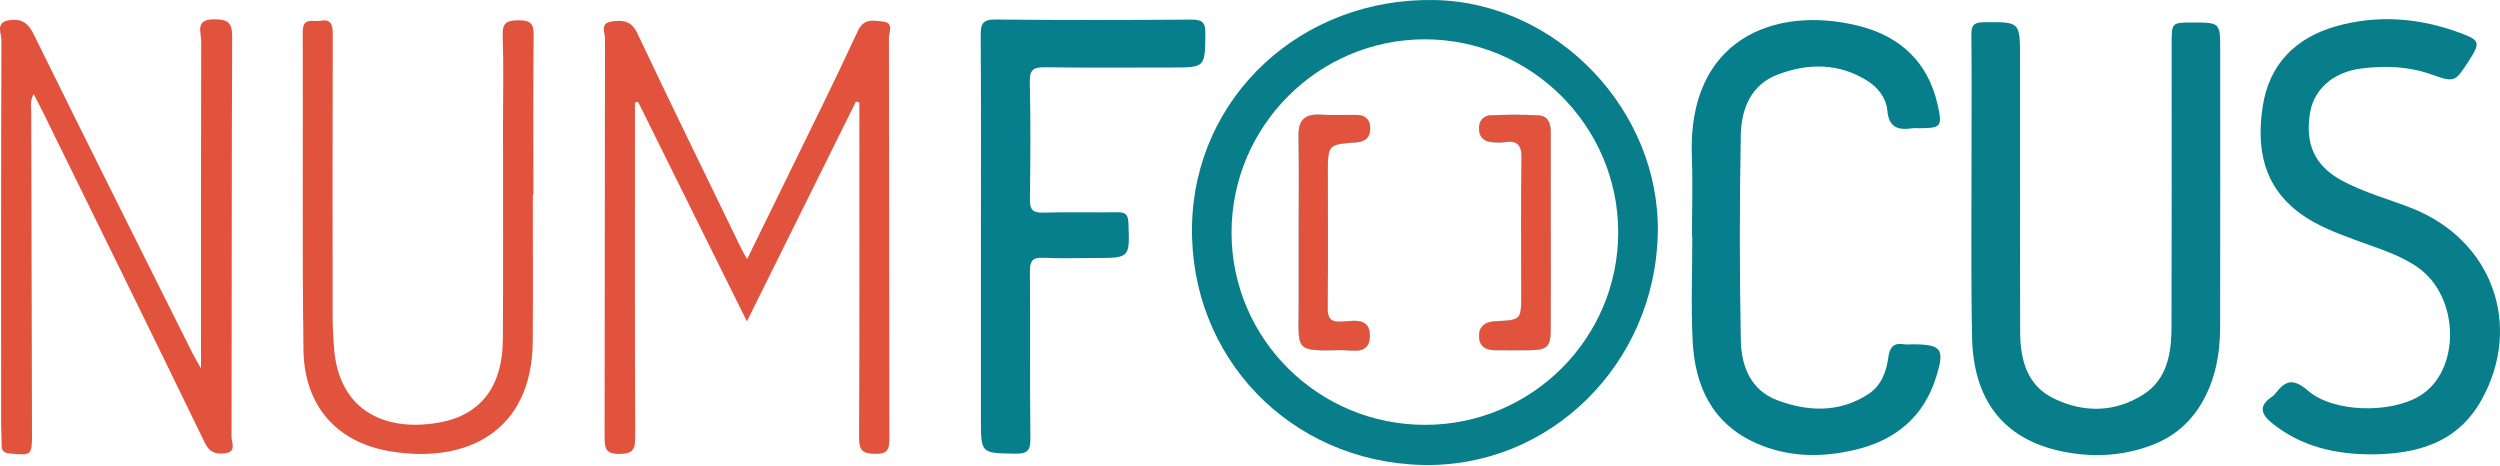
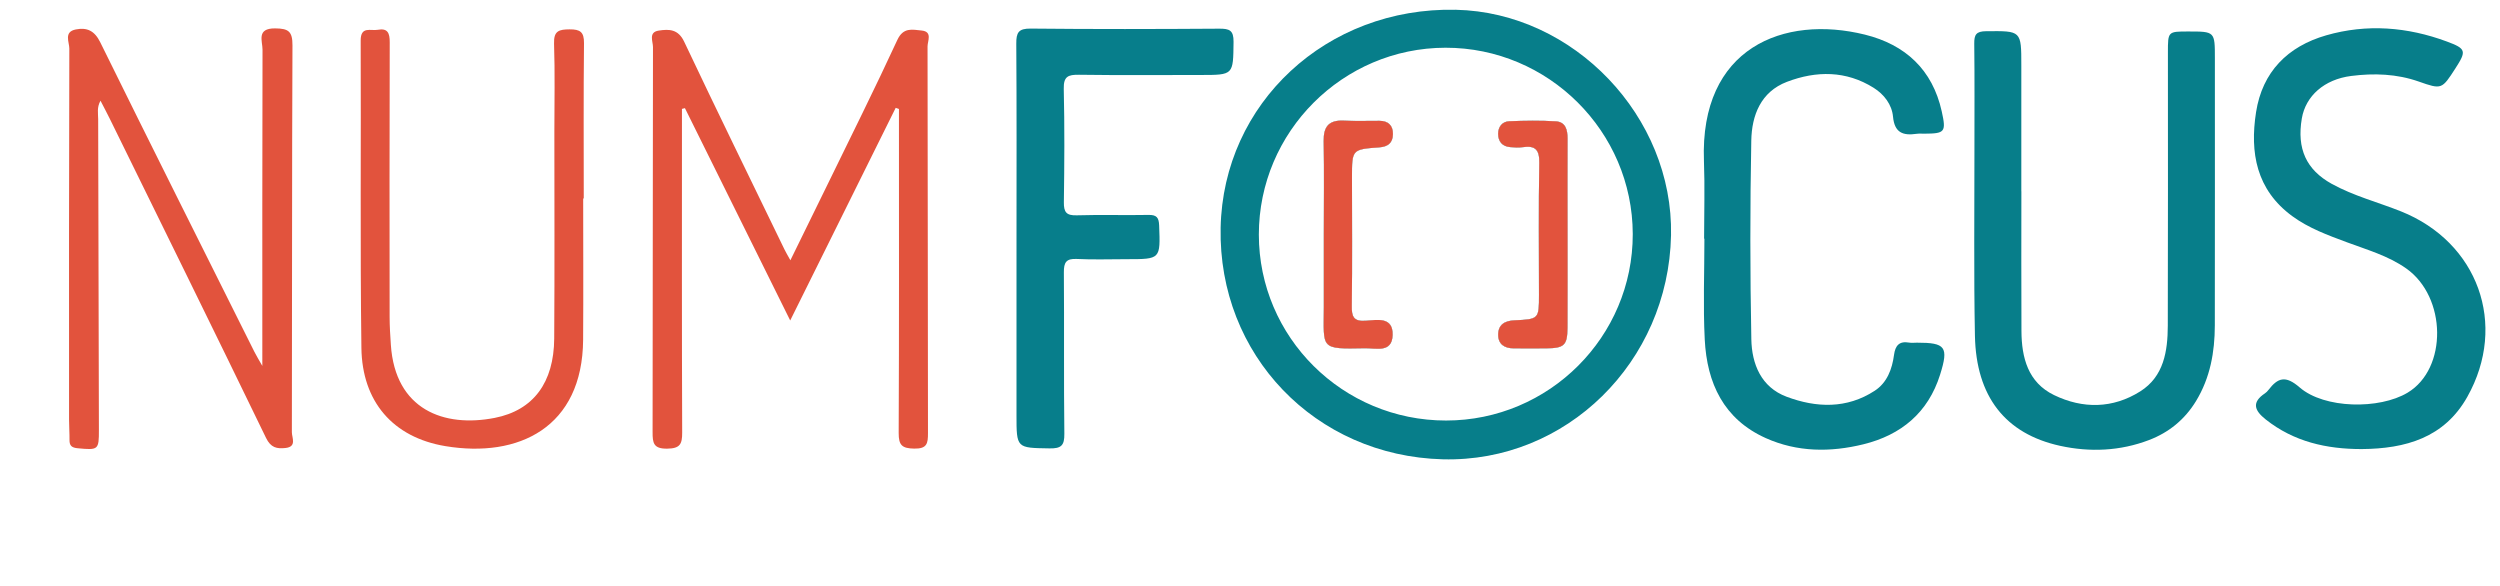
- <svg xmlns="http://www.w3.org/2000/svg" version="1.1" id="Layer_1" x="0px" y="0px" viewBox="0 0 498.001 92.633" xml:space="preserve" width="498.001" height="92.633">
+ <svg xmlns="http://www.w3.org/2000/svg" version="1.1" id="Layer_1" x="0px" y="0px" viewBox="0 0 515.001 120.633" xml:space="preserve" width="515.001" height="120.633">
  <defs id="defs128">
	
	
	
	
	
	
	
	
	
	
	
	
	
	
	
	
	
	
	
	
	
	
	
	
	
	
	
	
	
	
	
	
	
	
	
	
	
</defs>
  <g id="g92" transform="translate(-250.9994,-429.7239)">
</g>
-   <path style="fill:#077e8a" d="m 264.509,34.464 c 0,8.839 0.083,17.689 -0.042,26.528 -0.042,2.267 0.385,3.276 2.932,3.078 2.298,-0.166 5.574,-0.863 5.48,2.922 -0.094,3.775 -3.421,2.704 -5.678,2.745 -9.38,0.187 -8.517,0.198 -8.496,-8.455 0.01,-5.002 0,-10.014 0,-15.027 0,-6.385 0.083,-12.781 -0.031,-19.176 -0.052,-2.964 1.04,-4.368 4.108,-4.232 2.454,0.125 4.908,0.031 7.373,0.042 1.83,0 2.818,0.967 2.787,2.745 -0.021,1.768 -0.998,2.6 -2.839,2.725 -5.594,0.406 -5.594,0.458 -5.594,6.105 z" id="path92" />
-   <path style="fill:#077e8a" d="m 308.914,46.34 c 0,6.385 0.021,12.781 -0.01,19.166 -0.021,3.619 -0.666,4.222 -4.368,4.253 -2.236,0.021 -4.482,0.01 -6.728,0 -1.862,0 -3.172,-0.832 -3.182,-2.766 -0.021,-2.08 1.3,-2.912 3.328,-3.005 5.075,-0.229 5.075,-0.281 5.075,-5.252 0,-9.058 -0.104,-18.116 0.062,-27.163 0.052,-2.724 -0.811,-3.64 -3.411,-3.255 -0.842,0.125 -1.716,0.062 -2.569,-0.01 -1.653,-0.135 -2.496,-1.175 -2.496,-2.745 0,-1.445 0.853,-2.537 2.309,-2.589 3.203,-0.125 6.416,-0.177 9.599,0.021 1.997,0.135 2.402,1.768 2.392,3.536 -0.022,6.602 -0.012,13.206 -0.001,19.809 z" id="path93" />
-   <path style="fill:#077e8a" d="m 285.88,0.012 c -26.58,-0.572 -47.92,19.218 -48.429,44.925 -0.52,26.164 19.478,46.994 45.767,47.68 25.416,0.666 46.474,-19.998 47.015,-46.141 0.498,-24.439 -20.019,-45.944 -44.353,-46.464 z m -1.987,84.618 c -21.298,0 -38.56,-17.138 -38.571,-38.3 0,-21.173 17.273,-38.467 38.456,-38.498 21.183,-0.021 38.529,17.242 38.571,38.383 0.032,21.163 -17.231,38.405 -38.456,38.415 z" id="path94" />
-   <path style="fill:#077e8a" d="m 402.405,37.411 c 0,9.598 -0.039,19.197 0.015,28.795 0.031,5.481 1.343,10.575 6.715,13.18 5.925,2.874 12.116,2.798 17.755,-0.76 4.872,-3.075 5.659,-8.299 5.676,-13.543 0.062,-18.77 0.024,-37.541 0.025,-56.311 0,-4.284 0.001,-4.284 4.169,-4.285 5.506,-0.001 5.506,-0.001 5.506,5.499 0,18.344 0.018,36.687 -0.011,55.031 -0.009,5.502 -0.949,10.798 -3.875,15.605 -2.309,3.793 -5.584,6.464 -9.676,8.026 -5.951,2.271 -12.178,2.54 -18.314,1.194 -11.318,-2.484 -17.309,-10.172 -17.553,-22.677 -0.25,-12.793 -0.09,-25.594 -0.103,-38.392 -0.007,-7.252 0.053,-14.505 -0.037,-21.756 -0.023,-1.865 0.378,-2.57 2.45,-2.588 7.247,-0.063 7.246,-0.155 7.246,7.065 0,8.639 0,17.277 0,25.916 0.002,10e-4 0.007,10e-4 0.012,10e-4 z" id="path95" />
-   <path style="fill:#e2533d" d="m 148.82,51.618 c 2.7,-5.507 5.224,-10.625 7.723,-15.756 4.801,-9.856 9.707,-19.665 14.3,-29.617 1.237,-2.681 3.105,-2.143 5.005,-1.958 2.301,0.225 1.224,2.162 1.227,3.276 0.066,26.549 0.031,53.099 0.089,79.648 0.005,2.137 -0.179,3.251 -2.843,3.202 -2.517,-0.046 -3.205,-0.707 -3.193,-3.222 0.099,-21.218 0.056,-42.436 0.056,-63.655 0,-1.03 0,-2.06 0,-3.089 -0.224,-0.077 -0.447,-0.154 -0.671,-0.232 -7.133,14.378 -14.266,28.757 -21.731,43.805 -7.438,-15.003 -14.562,-29.373 -21.686,-43.742 -0.205,0.051 -0.41,0.103 -0.614,0.154 0,1.222 0,2.443 0,3.665 0,21.005 -0.034,42.01 0.047,63.015 0.009,2.37 -0.43,3.278 -3.093,3.312 -2.83,0.036 -3.007,-1.181 -3.002,-3.405 0.054,-26.443 0.021,-52.886 0.08,-79.329 0.003,-1.163 -0.98,-3.06 1.182,-3.388 2.103,-0.319 4.003,-0.339 5.241,2.279 6.782,14.335 13.765,28.576 20.684,42.847 0.273,0.563 0.6,1.099 1.199,2.19 z" id="path96" />
-   <path style="fill:#077e8a" d="m 472.515,90.509 c -7.243,0.007 -13.98,-1.504 -19.794,-6.115 -2.308,-1.83 -2.935,-3.513 -0.122,-5.378 0.262,-0.174 0.494,-0.418 0.687,-0.669 1.96,-2.553 3.529,-3.067 6.449,-0.535 5.084,4.407 16.405,4.566 22.226,1.083 8.252,-4.936 8.082,-19.714 -0.292,-25.603 -3.722,-2.618 -8.064,-3.838 -12.253,-5.401 -3.9,-1.455 -7.811,-2.875 -11.213,-5.369 -7.415,-5.436 -8.751,-13.091 -7.454,-21.416 1.292,-8.293 6.503,-13.542 14.454,-15.83 8.367,-2.407 16.726,-1.733 24.857,1.28 3.996,1.48 4.064,1.956 1.736,5.558 -2.771,4.288 -2.795,4.354 -7.516,2.692 -4.562,-1.606 -9.235,-1.756 -13.934,-1.159 -5.553,0.706 -9.381,4.123 -10.169,8.752 -1.061,6.231 0.91,10.569 6.15,13.468 4.508,2.494 9.508,3.773 14.259,5.67 15.868,6.333 22.042,23.303 13.691,38.198 -4.744,8.459 -12.753,10.705 -21.762,10.774 z" id="path97" />
-   <path style="fill:#077e8b" d="m 337.044,47.163 c 0,-5.332 0.172,-10.67 -0.03,-15.994 -0.886,-23.381 16.481,-30.162 33.159,-26.036 8.319,2.058 13.915,7.212 15.82,15.788 0.956,4.306 0.659,4.59 -3.568,4.617 -0.535,0.004 -1.078,-0.047 -1.603,0.028 -2.784,0.401 -4.554,-0.193 -4.86,-3.534 -0.229,-2.492 -1.842,-4.596 -3.992,-5.944 -5.69,-3.567 -11.8,-3.531 -17.843,-1.237 -5.422,2.058 -7.263,6.928 -7.361,12.103 -0.26,13.643 -0.255,27.297 0.01,40.94 0.098,5.077 1.997,9.861 7.271,11.836 6.121,2.292 12.388,2.52 18.144,-1.234 2.55,-1.664 3.587,-4.448 3.978,-7.387 0.254,-1.913 1.069,-2.895 3.12,-2.532 0.518,0.092 1.067,0.014 1.602,0.014 5.887,-0.001 6.576,0.848 4.764,6.606 -2.454,7.796 -8.001,12.413 -15.798,14.328 -6.79,1.668 -13.613,1.632 -20.096,-1.272 -8.71,-3.902 -12.131,-11.364 -12.583,-20.302 -0.349,-6.913 -0.07,-13.858 -0.07,-20.789 -0.022,10e-4 -0.043,10e-4 -0.064,10e-4 z" id="path98" />
-   <path style="fill:#e2533d" d="m 40.04,73.382 c 0,-22.07 -0.022,-43.605 0.04,-65.139 0.005,-1.783 -1.314,-4.426 2.605,-4.395 2.769,0.022 3.577,0.633 3.564,3.517 -0.123,26.559 -0.058,53.119 -0.124,79.679 -0.003,1.106 1.075,2.989 -1.318,3.243 -1.784,0.19 -3.022,-0.049 -4.008,-2.084 -10.633,-21.949 -21.422,-43.823 -32.172,-65.716 -0.561,-1.143 -1.164,-2.267 -1.923,-3.743 -0.785,1.391 -0.481,2.639 -0.48,3.789 0.032,21.332 0.095,42.664 0.15,63.997 0.011,4.159 -0.114,4.211 -4.355,3.812 -1.219,-0.115 -1.718,-0.505 -1.702,-1.708 0.018,-1.385 -0.092,-2.771 -0.092,-4.157 -0.006,-25.493 -0.026,-50.987 0.056,-76.479 0.004,-1.318 -1.197,-3.444 1.34,-3.933 2.306,-0.444 3.848,0.244 5.034,2.652 C 17.151,28.025 27.806,49.256 38.421,70.505 c 0.42,0.839 0.92,1.639 1.619,2.877 z" id="path99" />
-   <path style="fill:#077e8b" d="m 195.401,46.983 c 0,-13.33 0.048,-26.661 -0.046,-39.991 -0.016,-2.274 0.444,-3.131 2.971,-3.104 12.942,0.137 25.886,0.107 38.828,0.019 2.1,-0.014 2.986,0.32 2.958,2.72 -0.081,6.819 0.04,6.821 -6.811,6.821 -8.344,0 -16.688,0.071 -25.03,-0.047 -2.239,-0.032 -3.196,0.337 -3.136,2.902 0.182,7.781 0.132,15.569 0.022,23.353 -0.029,2.056 0.515,2.767 2.66,2.7 4.916,-0.153 9.841,0.013 14.759,-0.081 1.68,-0.032 2.145,0.518 2.208,2.175 0.262,6.945 0.321,6.942 -6.692,6.942 -3.423,0 -6.852,0.126 -10.267,-0.045 -2.183,-0.11 -2.684,0.698 -2.668,2.745 0.088,11.09 -0.033,22.182 0.1,33.272 0.029,2.427 -0.659,3.045 -3.05,3.005 -6.807,-0.112 -6.809,0.001 -6.809,-6.915 0.003,-12.157 0.003,-24.314 0.003,-36.471 z" id="path100" />
-   <path style="fill:#e2533d" d="m 106.136,38.881 c 0,9.701 0.055,19.402 -0.012,29.102 -0.126,18.11 -13.327,24.42 -28.368,21.921 -10.821,-1.798 -17.16,-9.18 -17.306,-20.226 -0.279,-21.106 -0.059,-42.218 -0.15,-63.327 -0.013,-3.033 2.086,-1.945 3.512,-2.213 2.045,-0.384 2.478,0.674 2.472,2.544 -0.055,18.87 -0.041,37.741 -0.022,56.611 0.002,1.916 0.128,3.833 0.255,5.746 0.892,13.369 10.958,17.092 21.391,15.047 8.01,-1.57 12.198,-7.317 12.26,-16.349 0.097,-14.179 0.03,-28.359 0.032,-42.538 10e-4,-6.077 0.139,-12.159 -0.065,-18.229 -0.088,-2.63 1.035,-2.911 3.208,-2.923 2.158,-0.011 2.986,0.525 2.961,2.849 -0.115,10.66 -0.05,21.322 -0.05,31.983 -0.039,0.002 -0.079,0.002 -0.118,0.002 z" id="path101" />
-   <path style="fill:#fefefe" d="m 264.509,34.464 c 0,8.839 0.083,17.689 -0.042,26.528 -0.042,2.267 0.385,3.276 2.932,3.078 2.298,-0.166 5.574,-0.863 5.48,2.922 -0.094,3.775 -3.421,2.704 -5.678,2.745 -9.38,0.187 -8.517,0.198 -8.496,-8.455 0.01,-5.002 0,-10.014 0,-15.027 0,-6.385 0.083,-12.781 -0.031,-19.176 -0.052,-2.964 1.04,-4.368 4.108,-4.232 2.454,0.125 4.908,0.031 7.373,0.042 1.83,0 2.818,0.967 2.787,2.745 -0.021,1.768 -0.998,2.6 -2.839,2.725 -5.594,0.406 -5.594,0.458 -5.594,6.105 z" id="path125" />
-   <path style="fill:#fefefe" d="m 308.903,65.506 c -0.021,3.619 -0.666,4.222 -4.368,4.253 -2.236,0.021 -4.482,0.01 -6.728,0 -1.862,0 -3.172,-0.832 -3.182,-2.766 -0.021,-2.08 1.3,-2.912 3.328,-3.005 5.075,-0.229 5.075,-0.281 5.075,-5.252 0,-9.058 -0.104,-18.116 0.062,-27.163 0.052,-2.724 -0.811,-3.64 -3.411,-3.255 -0.842,0.125 -1.716,0.062 -2.569,-0.01 -1.653,-0.135 -2.496,-1.175 -2.496,-2.745 0,-1.445 0.853,-2.537 2.309,-2.589 3.203,-0.125 6.416,-0.177 9.599,0.021 1.997,0.135 2.402,1.768 2.392,3.536 -0.021,6.603 -0.01,13.207 0,19.81 0,6.384 0.021,12.78 -0.011,19.165 z" id="path126" />
-   <path style="fill:#e2533d" d="m 272.881,66.993 c -0.094,3.775 -3.421,2.704 -5.678,2.745 -9.38,0.187 -8.517,0.198 -8.496,-8.455 0.01,-5.002 0,-10.014 0,-15.027 0,-6.385 0.083,-12.781 -0.031,-19.176 -0.052,-2.964 1.04,-4.368 4.108,-4.232 2.454,0.125 4.908,0.031 7.373,0.042 1.83,0 2.818,0.967 2.787,2.745 -0.021,1.768 -0.998,2.6 -2.839,2.725 -5.595,0.405 -5.595,0.458 -5.595,6.104 0,8.839 0.083,17.689 -0.042,26.528 -0.042,2.267 0.385,3.276 2.932,3.078 2.298,-0.166 5.574,-0.862 5.481,2.923 z" id="path127" />
-   <path style="fill:#e2533d" d="m 308.903,65.506 c -0.021,3.619 -0.666,4.222 -4.368,4.253 -2.236,0.021 -4.482,0.01 -6.728,0 -1.862,0 -3.172,-0.832 -3.182,-2.766 -0.021,-2.08 1.3,-2.912 3.328,-3.005 5.075,-0.229 5.075,-0.281 5.075,-5.252 0,-9.058 -0.104,-18.116 0.062,-27.163 0.052,-2.724 -0.811,-3.64 -3.411,-3.255 -0.842,0.125 -1.716,0.062 -2.569,-0.01 -1.653,-0.135 -2.496,-1.175 -2.496,-2.745 0,-1.445 0.853,-2.537 2.309,-2.589 3.203,-0.125 6.416,-0.177 9.599,0.021 1.997,0.135 2.402,1.768 2.392,3.536 -0.021,6.603 -0.01,13.207 0,19.81 0,6.384 0.021,12.78 -0.011,19.165 z" id="path128" />
+   <path style="fill:#077e8a" d="m 278.509,36.464 c 0,8.839 0.083,17.689 -0.042,26.528 -0.042,2.267 0.385,3.276 2.932,3.078 2.298,-0.166 5.574,-0.863 5.48,2.922 -0.094,3.775 -3.421,2.704 -5.678,2.745 -9.38,0.187 -8.517,0.198 -8.496,-8.455 0.01,-5.002 0,-10.014 0,-15.027 0,-6.385 0.083,-12.781 -0.031,-19.176 -0.052,-2.964 1.04,-4.368 4.108,-4.232 2.454,0.125 4.908,0.031 7.373,0.042 1.83,0 2.818,0.967 2.787,2.745 -0.021,1.768 -0.998,2.6 -2.839,2.725 -5.594,0.406 -5.594,0.458 -5.594,6.105 z" id="path92" />
+   <path style="fill:#077e8a" d="m 322.914,48.34 c 0,6.385 0.021,12.781 -0.01,19.166 -0.021,3.619 -0.666,4.222 -4.368,4.253 -2.236,0.021 -4.482,0.01 -6.728,0 -1.862,0 -3.172,-0.832 -3.182,-2.766 -0.021,-2.08 1.3,-2.912 3.328,-3.005 5.075,-0.229 5.075,-0.281 5.075,-5.252 0,-9.058 -0.104,-18.116 0.062,-27.163 0.052,-2.724 -0.811,-3.64 -3.411,-3.255 -0.842,0.125 -1.716,0.062 -2.569,-0.01 -1.653,-0.135 -2.496,-1.175 -2.496,-2.745 0,-1.445 0.853,-2.537 2.309,-2.589 3.203,-0.125 6.416,-0.177 9.599,0.021 1.997,0.135 2.402,1.768 2.392,3.536 -0.022,6.602 -0.012,13.206 -0.001,19.809 z" id="path93" />
+   <path style="fill:#077e8a" d="m 299.88,2.012 c -26.58,-0.572 -47.92,19.218 -48.429,44.925 -0.52,26.164 19.478,46.994 45.767,47.68 25.416,0.666 46.474,-19.998 47.015,-46.141 0.498,-24.439 -20.019,-45.944 -44.353,-46.464 z m -1.987,84.618 c -21.298,0 -38.56,-17.138 -38.571,-38.3 0,-21.173 17.273,-38.467 38.456,-38.498 21.183,-0.021 38.529,17.242 38.571,38.383 0.032,21.163 -17.231,38.405 -38.456,38.415 z" id="path94" />
+   <path style="fill:#077e8a" d="m 416.405,39.411 c 0,9.598 -0.039,19.197 0.015,28.795 0.031,5.481 1.343,10.575 6.715,13.18 5.925,2.874 12.116,2.798 17.755,-0.76 4.872,-3.075 5.659,-8.299 5.676,-13.543 0.062,-18.77 0.024,-37.541 0.025,-56.311 0,-4.284 0.001,-4.284 4.169,-4.285 5.506,-10e-4 5.506,-10e-4 5.506,5.499 0,18.344 0.018,36.687 -0.011,55.031 -0.009,5.502 -0.949,10.798 -3.875,15.605 -2.309,3.793 -5.584,6.464 -9.676,8.026 -5.951,2.271 -12.178,2.54 -18.314,1.194 -11.318,-2.484 -17.309,-10.172 -17.553,-22.677 -0.25,-12.793 -0.09,-25.594 -0.103,-38.392 -0.007,-7.252 0.053,-14.505 -0.037,-21.756 -0.023,-1.865 0.378,-2.57 2.45,-2.588 7.247,-0.063 7.246,-0.155 7.246,7.065 0,8.639 0,17.277 0,25.916 0.002,10e-4 0.007,10e-4 0.012,10e-4 z" id="path95" />
+   <path style="fill:#e2533d" d="m 162.82,53.618 c 2.7,-5.507 5.224,-10.625 7.723,-15.756 4.801,-9.856 9.707,-19.665 14.3,-29.617 1.237,-2.681 3.105,-2.143 5.005,-1.958 2.301,0.225 1.224,2.162 1.227,3.276 0.066,26.549 0.031,53.099 0.089,79.648 0.005,2.137 -0.179,3.251 -2.843,3.202 -2.517,-0.046 -3.205,-0.707 -3.193,-3.222 0.099,-21.218 0.056,-42.436 0.056,-63.655 0,-1.03 0,-2.06 0,-3.089 -0.224,-0.077 -0.447,-0.154 -0.671,-0.232 -7.133,14.378 -14.266,28.757 -21.731,43.805 -7.438,-15.003 -14.562,-29.373 -21.686,-43.742 -0.205,0.051 -0.41,0.103 -0.614,0.154 0,1.222 0,2.443 0,3.665 0,21.005 -0.034,42.01 0.047,63.015 0.009,2.37 -0.43,3.278 -3.093,3.312 -2.83,0.036 -3.007,-1.181 -3.002,-3.405 0.054,-26.443 0.021,-52.886 0.08,-79.329 0.003,-1.163 -0.98,-3.06 1.182,-3.388 2.103,-0.319 4.003,-0.339 5.241,2.279 6.782,14.335 13.765,28.576 20.684,42.847 0.273,0.563 0.6,1.099 1.199,2.19 z" id="path96" />
+   <path style="fill:#077e8a" d="m 486.515,92.509 c -7.243,0.007 -13.98,-1.504 -19.794,-6.115 -2.308,-1.83 -2.935,-3.513 -0.122,-5.378 0.262,-0.174 0.494,-0.418 0.687,-0.669 1.96,-2.553 3.529,-3.067 6.449,-0.535 5.084,4.407 16.405,4.566 22.226,1.083 8.252,-4.936 8.082,-19.714 -0.292,-25.603 -3.722,-2.618 -8.064,-3.838 -12.253,-5.401 -3.9,-1.455 -7.811,-2.875 -11.213,-5.369 -7.415,-5.436 -8.751,-13.091 -7.454,-21.416 1.292,-8.293 6.503,-13.542 14.454,-15.83 8.367,-2.407 16.726,-1.733 24.857,1.28 3.996,1.48 4.064,1.956 1.736,5.558 -2.771,4.288 -2.795,4.354 -7.516,2.692 -4.562,-1.606 -9.235,-1.756 -13.934,-1.159 -5.553,0.706 -9.381,4.123 -10.169,8.752 -1.061,6.231 0.91,10.569 6.15,13.468 4.508,2.494 9.508,3.773 14.259,5.67 15.868,6.333 22.042,23.303 13.691,38.198 -4.744,8.459 -12.753,10.705 -21.762,10.774 z" id="path97" />
+   <path style="fill:#077e8b" d="m 351.044,49.163 c 0,-5.332 0.172,-10.67 -0.03,-15.994 -0.886,-23.381 16.481,-30.162 33.159,-26.036 8.319,2.058 13.915,7.212 15.82,15.788 0.956,4.306 0.659,4.59 -3.568,4.617 -0.535,0.004 -1.078,-0.047 -1.603,0.028 -2.784,0.401 -4.554,-0.193 -4.86,-3.534 -0.229,-2.492 -1.842,-4.596 -3.992,-5.944 -5.69,-3.567 -11.8,-3.531 -17.843,-1.237 -5.422,2.058 -7.263,6.928 -7.361,12.103 -0.26,13.643 -0.255,27.297 0.01,40.94 0.098,5.077 1.997,9.861 7.271,11.836 6.121,2.292 12.388,2.52 18.144,-1.234 2.55,-1.664 3.587,-4.448 3.978,-7.387 0.254,-1.913 1.069,-2.895 3.12,-2.532 0.518,0.092 1.067,0.014 1.602,0.014 5.887,-0.001 6.576,0.848 4.764,6.606 -2.454,7.796 -8.001,12.413 -15.798,14.328 -6.79,1.668 -13.613,1.632 -20.096,-1.272 -8.71,-3.902 -12.131,-11.364 -12.583,-20.302 -0.349,-6.913 -0.07,-13.858 -0.07,-20.789 -0.022,10e-4 -0.043,10e-4 -0.064,10e-4 z" id="path98" />
+   <path style="fill:#e2533d" d="m 54.04,75.382 c 0,-22.07 -0.022,-43.605 0.04,-65.139 0.005,-1.783 -1.314,-4.426 2.605,-4.395 2.769,0.022 3.577,0.633 3.564,3.517 -0.123,26.559 -0.058,53.119 -0.124,79.679 -0.003,1.106 1.075,2.989 -1.318,3.243 -1.784,0.19 -3.022,-0.049 -4.008,-2.084 -10.633,-21.949 -21.422,-43.823 -32.172,-65.716 -0.561,-1.143 -1.164,-2.267 -1.923,-3.743 -0.785,1.391 -0.481,2.639 -0.48,3.789 0.032,21.332 0.095,42.664 0.15,63.997 0.011,4.159 -0.114,4.211 -4.355,3.812 -1.219,-0.115 -1.718,-0.505 -1.702,-1.708 0.018,-1.385 -0.092,-2.771 -0.092,-4.157 -0.006,-25.493 -0.026,-50.987 0.056,-76.479 0.004,-1.318 -1.197,-3.444 1.34,-3.933 2.306,-0.444 3.848,0.244 5.034,2.652 10.496,21.308 21.151,42.539 31.766,63.788 0.42,0.839 0.92,1.639 1.619,2.877 z" id="path99" />
+   <path style="fill:#077e8b" d="m 209.401,48.983 c 0,-13.33 0.048,-26.661 -0.046,-39.991 -0.016,-2.274 0.444,-3.131 2.971,-3.104 12.942,0.137 25.886,0.107 38.828,0.019 2.1,-0.014 2.986,0.32 2.958,2.72 -0.081,6.819 0.04,6.821 -6.811,6.821 -8.344,0 -16.688,0.071 -25.03,-0.047 -2.239,-0.032 -3.196,0.337 -3.136,2.902 0.182,7.781 0.132,15.569 0.022,23.353 -0.029,2.056 0.515,2.767 2.66,2.7 4.916,-0.153 9.841,0.013 14.759,-0.081 1.68,-0.032 2.145,0.518 2.208,2.175 0.262,6.945 0.321,6.942 -6.692,6.942 -3.423,0 -6.852,0.126 -10.267,-0.045 -2.183,-0.11 -2.684,0.698 -2.668,2.745 0.088,11.09 -0.033,22.182 0.1,33.272 0.029,2.427 -0.659,3.045 -3.05,3.005 -6.807,-0.112 -6.809,0.001 -6.809,-6.915 0.003,-12.157 0.003,-24.314 0.003,-36.471 z" id="path100" />
+   <path style="fill:#e2533d" d="m 120.136,40.881 c 0,9.701 0.055,19.402 -0.012,29.102 -0.126,18.11 -13.327,24.42 -28.368,21.921 -10.821,-1.798 -17.16,-9.18 -17.306,-20.226 -0.279,-21.106 -0.059,-42.218 -0.15,-63.327 -0.013,-3.033 2.086,-1.945 3.512,-2.213 2.045,-0.384 2.478,0.674 2.472,2.544 -0.055,18.87 -0.041,37.741 -0.022,56.611 0.002,1.916 0.128,3.833 0.255,5.746 0.892,13.369 10.958,17.092 21.391,15.047 8.01,-1.57 12.198,-7.317 12.26,-16.349 0.097,-14.179 0.03,-28.359 0.032,-42.538 10e-4,-6.077 0.139,-12.159 -0.065,-18.229 -0.088,-2.63 1.035,-2.911 3.208,-2.923 2.158,-0.011 2.986,0.525 2.961,2.849 -0.115,10.66 -0.05,21.322 -0.05,31.983 -0.039,0.002 -0.079,0.002 -0.118,0.002 z" id="path101" />
+   <path style="fill:#fefefe" d="m 278.509,36.464 c 0,8.839 0.083,17.689 -0.042,26.528 -0.042,2.267 0.385,3.276 2.932,3.078 2.298,-0.166 5.574,-0.863 5.48,2.922 -0.094,3.775 -3.421,2.704 -5.678,2.745 -9.38,0.187 -8.517,0.198 -8.496,-8.455 0.01,-5.002 0,-10.014 0,-15.027 0,-6.385 0.083,-12.781 -0.031,-19.176 -0.052,-2.964 1.04,-4.368 4.108,-4.232 2.454,0.125 4.908,0.031 7.373,0.042 1.83,0 2.818,0.967 2.787,2.745 -0.021,1.768 -0.998,2.6 -2.839,2.725 -5.594,0.406 -5.594,0.458 -5.594,6.105 z" id="path125" />
+   <path style="fill:#fefefe" d="m 322.903,67.506 c -0.021,3.619 -0.666,4.222 -4.368,4.253 -2.236,0.021 -4.482,0.01 -6.728,0 -1.862,0 -3.172,-0.832 -3.182,-2.766 -0.021,-2.08 1.3,-2.912 3.328,-3.005 5.075,-0.229 5.075,-0.281 5.075,-5.252 0,-9.058 -0.104,-18.116 0.062,-27.163 0.052,-2.724 -0.811,-3.64 -3.411,-3.255 -0.842,0.125 -1.716,0.062 -2.569,-0.01 -1.653,-0.135 -2.496,-1.175 -2.496,-2.745 0,-1.445 0.853,-2.537 2.309,-2.589 3.203,-0.125 6.416,-0.177 9.599,0.021 1.997,0.135 2.402,1.768 2.392,3.536 -0.021,6.603 -0.01,13.207 0,19.81 0,6.384 0.021,12.78 -0.011,19.165 z" id="path126" />
+   <path style="fill:#e2533d" d="m 286.881,68.993 c -0.094,3.775 -3.421,2.704 -5.678,2.745 -9.38,0.187 -8.517,0.198 -8.496,-8.455 0.01,-5.002 0,-10.014 0,-15.027 0,-6.385 0.083,-12.781 -0.031,-19.176 -0.052,-2.964 1.04,-4.368 4.108,-4.232 2.454,0.125 4.908,0.031 7.373,0.042 1.83,0 2.818,0.967 2.787,2.745 -0.021,1.768 -0.998,2.6 -2.839,2.725 -5.595,0.405 -5.595,0.458 -5.595,6.104 0,8.839 0.083,17.689 -0.042,26.528 -0.042,2.267 0.385,3.276 2.932,3.078 2.298,-0.166 5.574,-0.862 5.481,2.923 z" id="path127" />
+   <path style="fill:#e2533d" d="m 322.903,67.506 c -0.021,3.619 -0.666,4.222 -4.368,4.253 -2.236,0.021 -4.482,0.01 -6.728,0 -1.862,0 -3.172,-0.832 -3.182,-2.766 -0.021,-2.08 1.3,-2.912 3.328,-3.005 5.075,-0.229 5.075,-0.281 5.075,-5.252 0,-9.058 -0.104,-18.116 0.062,-27.163 0.052,-2.724 -0.811,-3.64 -3.411,-3.255 -0.842,0.125 -1.716,0.062 -2.569,-0.01 -1.653,-0.135 -2.496,-1.175 -2.496,-2.745 0,-1.445 0.853,-2.537 2.309,-2.589 3.203,-0.125 6.416,-0.177 9.599,0.021 1.997,0.135 2.402,1.768 2.392,3.536 -0.021,6.603 -0.01,13.207 0,19.81 0,6.384 0.021,12.78 -0.011,19.165 z" id="path128" />
</svg>
